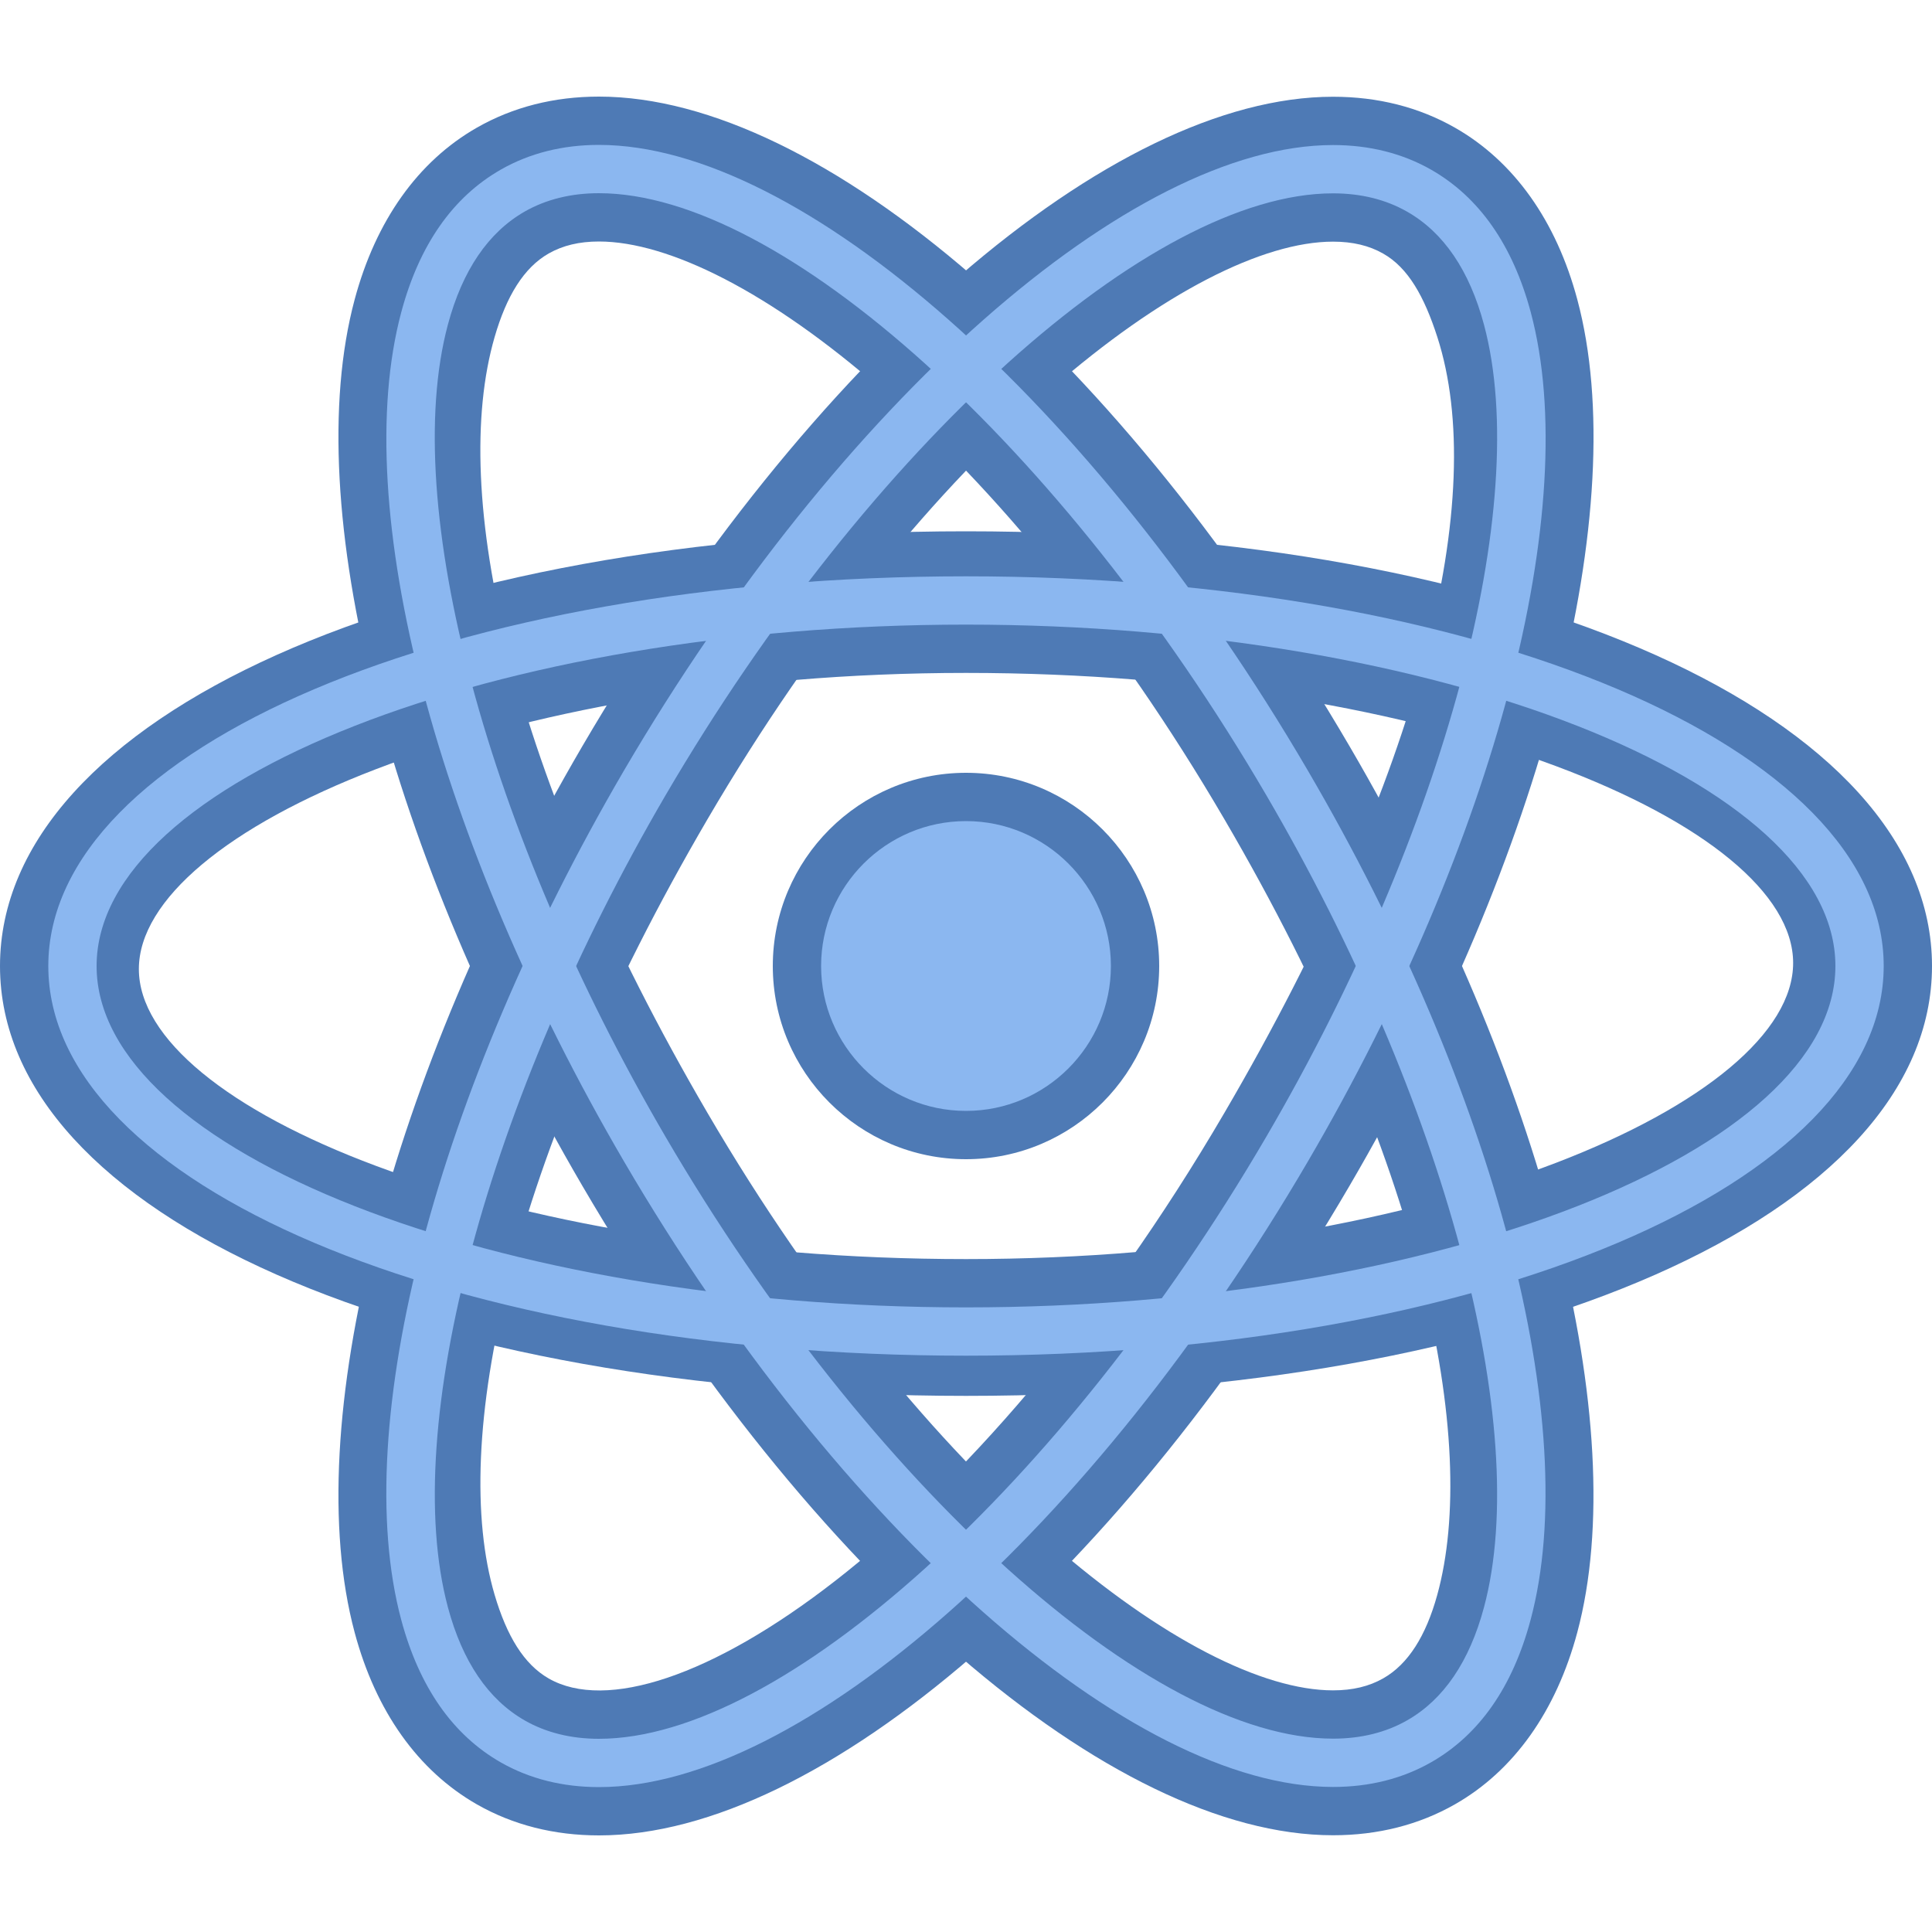
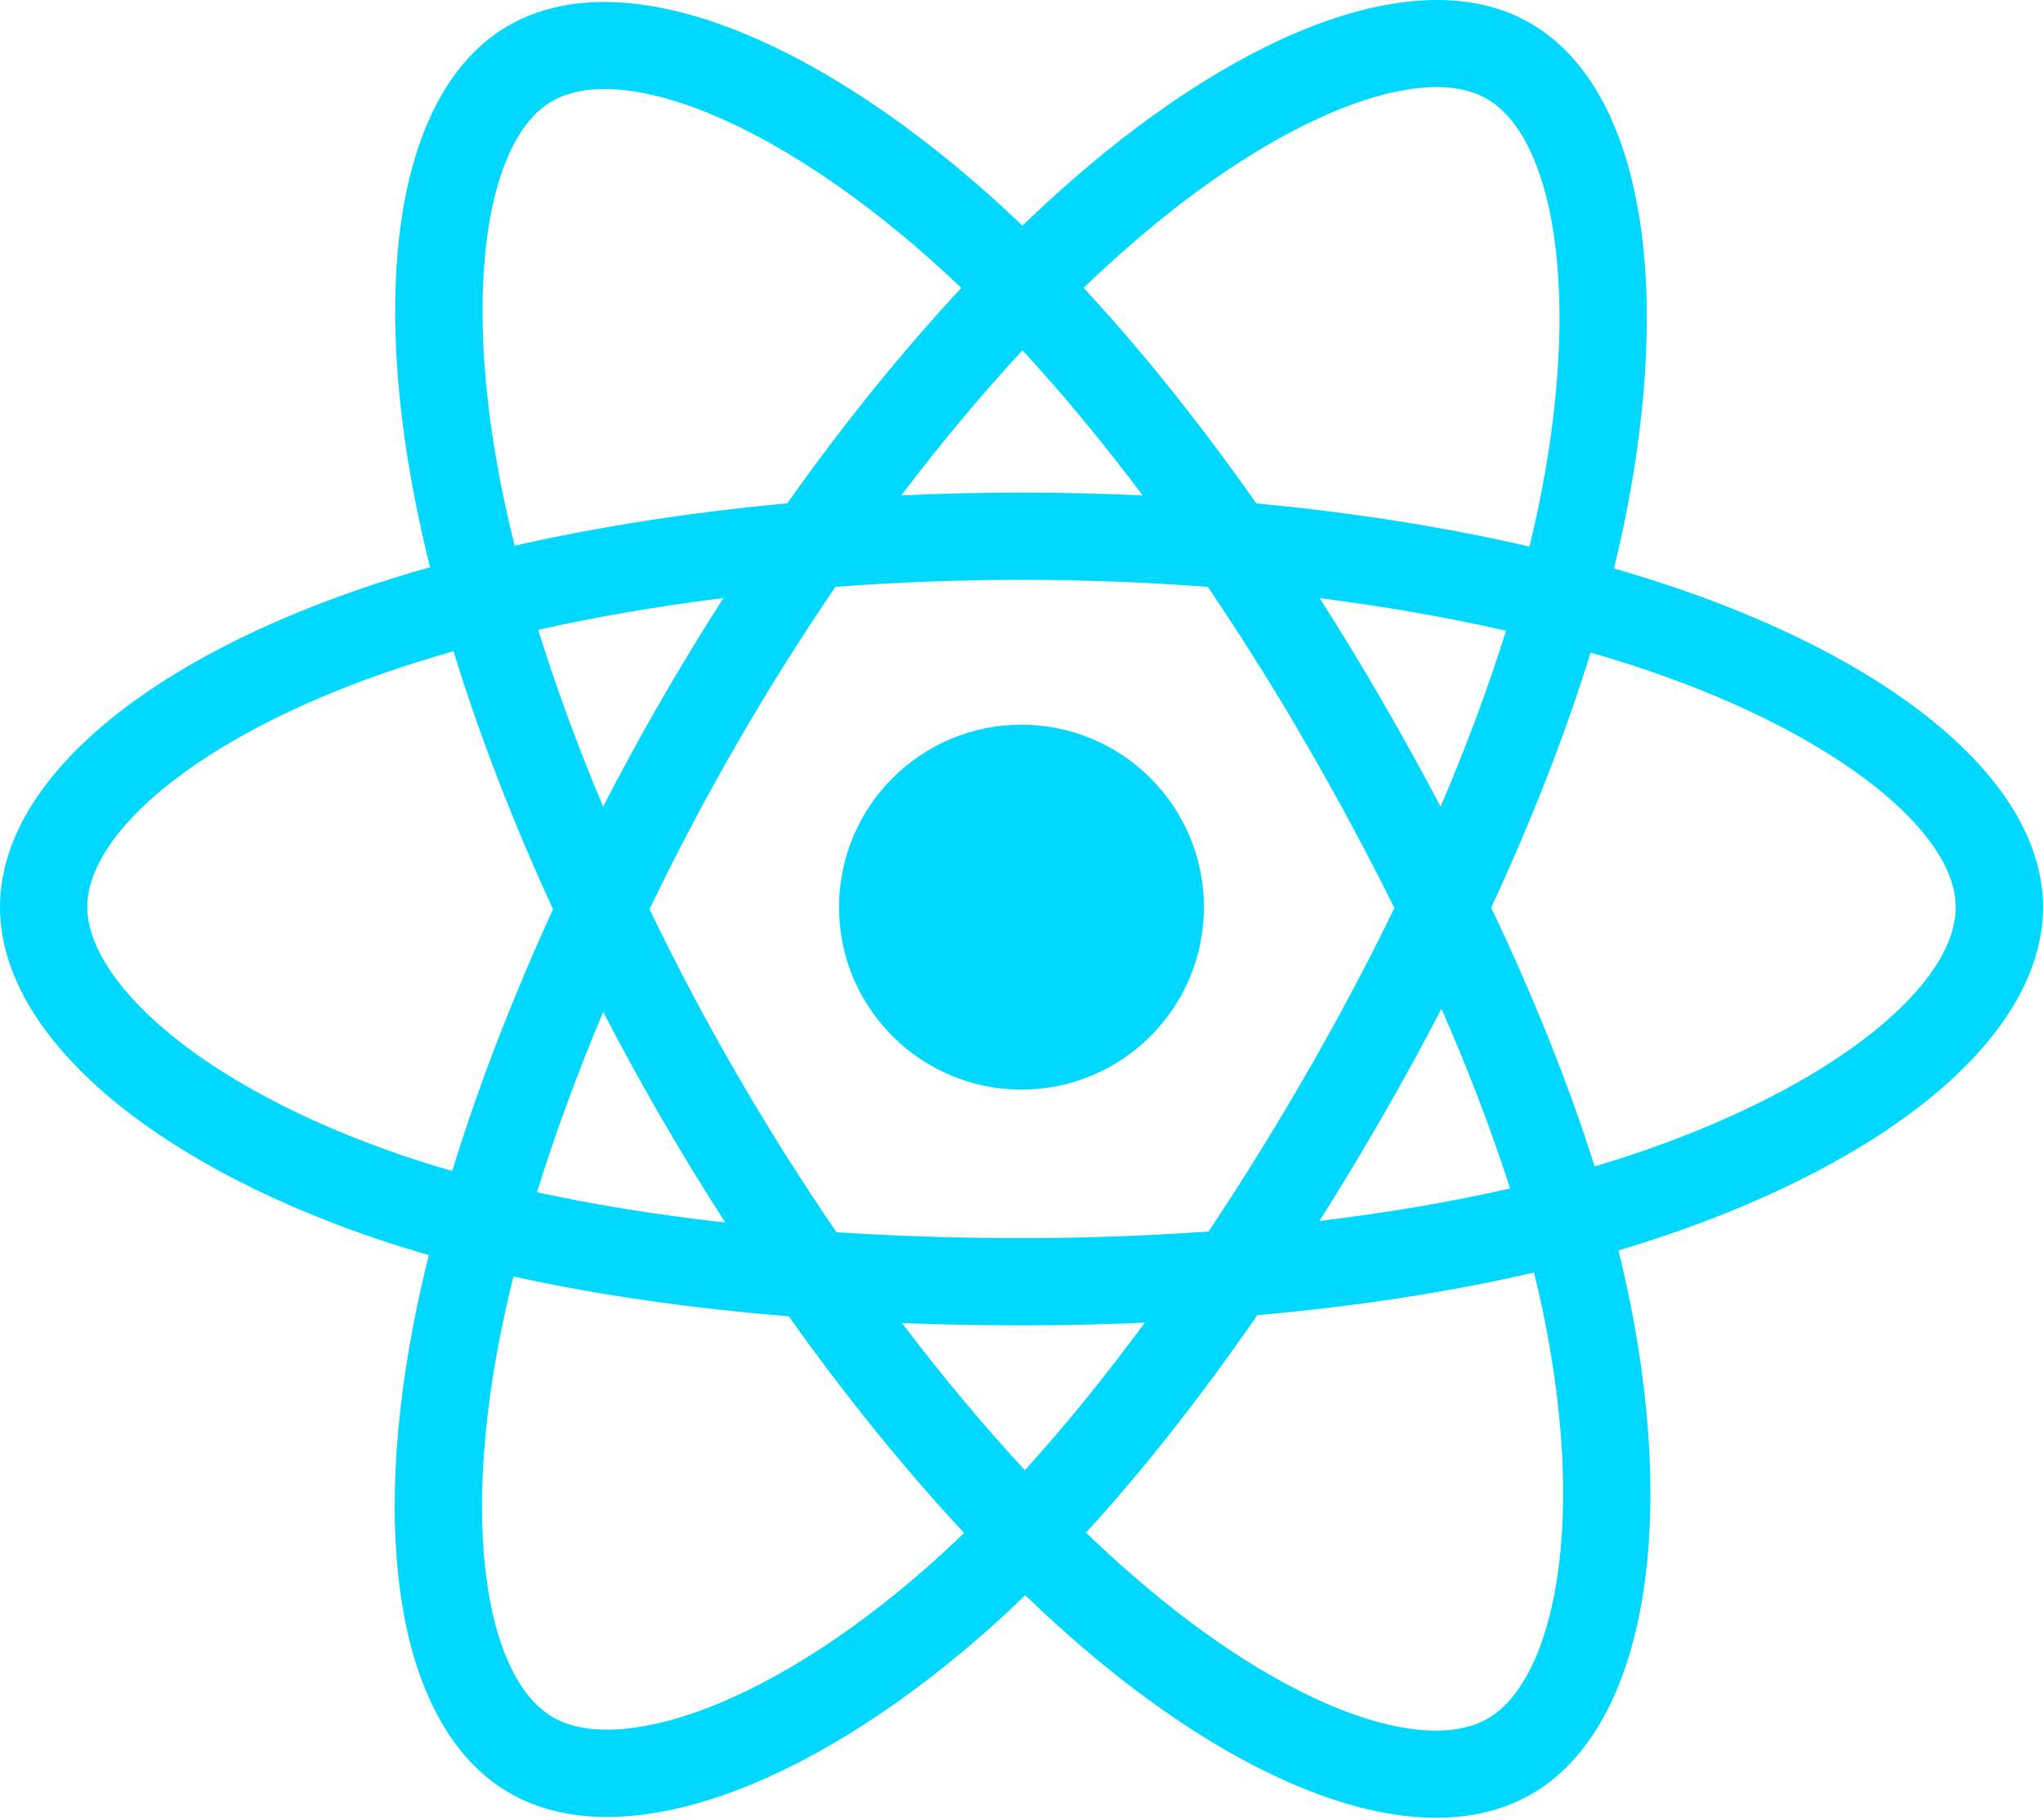
- <svg xmlns="http://www.w3.org/2000/svg" x="0px" y="0px" width="40" height="40" viewBox="0 0 40 40">
-   <path fill="#4e7ab5" d="M20,28.9C8.598,28.9,0,25.17,0,20s8.598-9,20-9s20,3.83,20,9S31.402,28.9,20,28.9z M20,13.932 c-9.729,0-17.125,3.266-17.125,6.131S10.271,26.068,20,26.068s17.125-3.266,17.125-6.131S29.729,13.932,20,13.932z" />
-   <path fill="#4e7ab5" d="M12.402,38C12.401,38,12.402,38,12.402,38c-0.931,0-1.781-0.216-2.528-0.642 c-1.22-0.697-2.095-1.928-2.532-3.562c-1.146-4.282,0.703-11.482,4.713-18.344C16.76,7.407,23.007,2.003,27.599,2.003 c0.93,0,1.78,0.216,2.527,0.642c1.218,0.695,2.094,1.925,2.531,3.558c1.147,4.282-0.703,11.483-4.715,18.345 C23.241,32.594,16.995,38,12.402,38z M27.599,5.003c-2.888,0-8.409,4.193-12.954,11.963c-4.123,7.056-5.332,12.909-4.404,16.054 c0.251,0.849,0.605,1.438,1.121,1.732c2.361,1.348,8.809-2.85,13.991-11.717c4.125-7.057,5.46-12.785,4.406-16.055 c-0.271-0.841-0.604-1.435-1.119-1.728C28.347,5.084,28.006,5.003,27.599,5.003z" />
-   <path fill="#4e7ab5" d="M27.599,37.997C27.599,37.997,27.599,37.997,27.599,37.997c-4.597-0.001-10.843-5.405-15.544-13.449 c-4.01-6.862-5.859-14.063-4.713-18.344C7.779,4.57,8.654,3.339,9.873,2.643C10.621,2.216,11.471,2,12.4,2 c4.595,0,10.84,5.406,15.542,13.452c4.011,6.861,5.86,14.062,4.714,18.345c-0.438,1.633-1.313,2.863-2.53,3.558 C29.379,37.781,28.528,37.997,27.599,37.997z M12.4,5c-0.407,0-0.747,0.082-1.04,0.248c-0.515,0.294-0.874,0.881-1.12,1.732 c-0.928,3.208,0.281,8.999,4.404,16.055c4.541,7.769,10.063,11.962,12.954,11.962l0,0c0.408,0,0.748-0.082,1.041-0.249 c0.514-0.292,0.883-0.876,1.118-1.728c0.867-3.146-0.281-9-4.405-16.055C20.811,9.194,15.29,5,12.4,5z" />
-   <path fill="#8bb7f0" d="M23.5,20c0,1.935-1.565,3.5-3.5,3.5s-3.5-1.565-3.5-3.5s1.565-3.5,3.5-3.5S23.5,18.065,23.5,20z" />
-   <path fill="#4e7ab5" d="M20,24c-2.206,0-4-1.794-4-4s1.794-4,4-4s4,1.794,4,4S22.206,24,20,24z M20,17c-1.654,0-3,1.346-3,3 s1.346,3,3,3s3-1.346,3-3S21.654,17,20,17z" />
-   <path fill="#8bb7f0" d="M20,28.068C9.346,28.068,1,24.524,1,20s8.346-8.068,19-8.068S39,15.476,39,20 S30.654,28.068,20,28.068z M20,12.932c-9.757,0-18,3.237-18,7.068s8.243,7.068,18,7.068S38,23.832,38,20S29.757,12.932,20,12.932z" />
-   <path fill="#8bb7f0" d="M12.402,37C12.401,37,12.402,37,12.402,37c-0.755,0-1.438-0.172-2.033-0.511 c-0.996-0.569-1.689-1.562-2.062-2.952c-1.081-4.037,0.729-10.938,4.61-17.581C17.379,8.33,23.416,3.003,27.599,3.003 c0.754,0,1.438,0.172,2.032,0.511c0.995,0.568,1.688,1.56,2.061,2.948c1.081,4.037-0.729,10.938-4.612,17.582 C22.621,31.672,16.586,37,12.402,37z M27.599,4.003c-3.784,0-9.595,5.239-13.817,12.458c-3.695,6.325-5.507,13.083-4.508,16.818 c0.301,1.123,0.836,1.91,1.592,2.342C11.307,35.872,11.823,36,12.401,36c3.785,0,9.595-5.24,13.814-12.461 c3.697-6.326,5.51-13.085,4.509-16.818c-0.3-1.121-0.835-1.908-1.59-2.338C28.693,4.131,28.177,4.003,27.599,4.003z" />
-   <g>
-     <path fill="#8bb7f0" d="M27.599,36.997C27.599,36.997,27.599,36.997,27.599,36.997c-4.187-0.001-10.224-5.327-14.681-12.953 C9.036,17.401,7.227,10.5,8.308,6.463c0.372-1.39,1.065-2.383,2.062-2.952C10.964,3.172,11.647,3,12.4,3 c4.185,0,10.221,5.328,14.679,12.956c3.883,6.642,5.692,13.543,4.61,17.582c-0.371,1.389-1.064,2.381-2.059,2.948 C29.036,36.825,28.353,36.997,27.599,36.997z M12.4,4c-0.577,0-1.094,0.128-1.535,0.379c-0.756,0.432-1.291,1.219-1.592,2.342 c-0.999,3.734,0.813,10.493,4.508,16.818C18,30.757,23.812,35.996,27.599,35.997l0,0c0.578,0,1.095-0.128,1.536-0.38 c0.754-0.43,1.289-1.217,1.589-2.338c1-3.735-0.812-10.494-4.508-16.818C21.996,9.241,16.187,4,12.4,4z" />
-   </g>
+ <svg xmlns="http://www.w3.org/2000/svg" aria-hidden="true" role="img" class="iconify iconify--logos" width="35.93" height="32" preserveAspectRatio="xMidYMid meet" viewBox="0 0 256 228">
+   <path fill="#00D8FF" d="M210.483 73.824a171.49 171.49 0 0 0-8.24-2.597c.465-1.9.893-3.777 1.273-5.621c6.238-30.281 2.16-54.676-11.769-62.708c-13.355-7.7-35.196.329-57.254 19.526a171.23 171.23 0 0 0-6.375 5.848a155.866 155.866 0 0 0-4.241-3.917C100.759 3.829 77.587-4.822 63.673 3.233C50.33 10.957 46.379 33.89 51.995 62.588a170.974 170.974 0 0 0 1.892 8.48c-3.28.932-6.445 1.924-9.474 2.98C17.309 83.498 0 98.307 0 113.668c0 15.865 18.582 31.778 46.812 41.427a145.52 145.52 0 0 0 6.921 2.165a167.467 167.467 0 0 0-2.01 9.138c-5.354 28.2-1.173 50.591 12.134 58.266c13.744 7.926 36.812-.22 59.273-19.855a145.567 145.567 0 0 0 5.342-4.923a168.064 168.064 0 0 0 6.92 6.314c21.758 18.722 43.246 26.282 56.54 18.586c13.731-7.949 18.194-32.003 12.4-61.268a145.016 145.016 0 0 0-1.535-6.842c1.62-.48 3.21-.974 4.76-1.488c29.348-9.723 48.443-25.443 48.443-41.52c0-15.417-17.868-30.326-45.517-39.844Zm-6.365 70.984c-1.4.463-2.836.91-4.3 1.345c-3.24-10.257-7.612-21.163-12.963-32.432c5.106-11 9.31-21.767 12.459-31.957c2.619.758 5.16 1.557 7.61 2.4c23.69 8.156 38.14 20.213 38.14 29.504c0 9.896-15.606 22.743-40.946 31.14Zm-10.514 20.834c2.562 12.94 2.927 24.64 1.23 33.787c-1.524 8.219-4.59 13.698-8.382 15.893c-8.067 4.67-25.32-1.4-43.927-17.412a156.726 156.726 0 0 1-6.437-5.87c7.214-7.889 14.423-17.06 21.459-27.246c12.376-1.098 24.068-2.894 34.671-5.345a134.17 134.17 0 0 1 1.386 6.193ZM87.276 214.515c-7.882 2.783-14.16 2.863-17.955.675c-8.075-4.657-11.432-22.636-6.853-46.752a156.923 156.923 0 0 1 1.869-8.499c10.486 2.32 22.093 3.988 34.498 4.994c7.084 9.967 14.501 19.128 21.976 27.15a134.668 134.668 0 0 1-4.877 4.492c-9.933 8.682-19.886 14.842-28.658 17.94ZM50.35 144.747c-12.483-4.267-22.792-9.812-29.858-15.863c-6.35-5.437-9.555-10.836-9.555-15.216c0-9.322 13.897-21.212 37.076-29.293c2.813-.98 5.757-1.905 8.812-2.773c3.204 10.42 7.406 21.315 12.477 32.332c-5.137 11.18-9.399 22.249-12.634 32.792a134.718 134.718 0 0 1-6.318-1.979Zm12.378-84.26c-4.811-24.587-1.616-43.134 6.425-47.789c8.564-4.958 27.502 2.111 47.463 19.835a144.318 144.318 0 0 1 3.841 3.545c-7.438 7.987-14.787 17.08-21.808 26.988c-12.04 1.116-23.565 2.908-34.161 5.309a160.342 160.342 0 0 1-1.76-7.887Zm110.427 27.268a347.8 347.8 0 0 0-7.785-12.803c8.168 1.033 15.994 2.404 23.343 4.08c-2.206 7.072-4.956 14.465-8.193 22.045a381.151 381.151 0 0 0-7.365-13.322Zm-45.032-43.861c5.044 5.465 10.096 11.566 15.065 18.186a322.04 322.04 0 0 0-30.257-.006c4.974-6.559 10.069-12.652 15.192-18.18ZM82.802 87.83a323.167 323.167 0 0 0-7.227 13.238c-3.184-7.553-5.909-14.98-8.134-22.152c7.304-1.634 15.093-2.97 23.209-3.984a321.524 321.524 0 0 0-7.848 12.897Zm8.081 65.352c-8.385-.936-16.291-2.203-23.593-3.793c2.26-7.3 5.045-14.885 8.298-22.6a321.187 321.187 0 0 0 7.257 13.246c2.594 4.48 5.28 8.868 8.038 13.147Zm37.542 31.03c-5.184-5.592-10.354-11.779-15.403-18.433c4.902.192 9.899.29 14.978.29c5.218 0 10.376-.117 15.453-.343c-4.985 6.774-10.018 12.97-15.028 18.486Zm52.198-57.817c3.422 7.8 6.306 15.345 8.596 22.52c-7.422 1.694-15.436 3.058-23.88 4.071a382.417 382.417 0 0 0 7.859-13.026a347.403 347.403 0 0 0 7.425-13.565Zm-16.898 8.101a358.557 358.557 0 0 1-12.281 19.815a329.4 329.4 0 0 1-23.444.823c-7.967 0-15.716-.248-23.178-.732a310.202 310.202 0 0 1-12.513-19.846h.001a307.41 307.41 0 0 1-10.923-20.627a310.278 310.278 0 0 1 10.89-20.637l-.001.001a307.318 307.318 0 0 1 12.413-19.761c7.613-.576 15.42-.876 23.31-.876H128c7.926 0 15.743.303 23.354.883a329.357 329.357 0 0 1 12.335 19.695a358.489 358.489 0 0 1 11.036 20.54a329.472 329.472 0 0 1-11 20.722Zm22.56-122.124c8.572 4.944 11.906 24.881 6.52 51.026c-.344 1.668-.73 3.367-1.15 5.09c-10.622-2.452-22.155-4.275-34.23-5.408c-7.034-10.017-14.323-19.124-21.64-27.008a160.789 160.789 0 0 1 5.888-5.4c18.9-16.447 36.564-22.941 44.612-18.3ZM128 90.808c12.625 0 22.86 10.235 22.86 22.86s-10.235 22.86-22.86 22.86s-22.86-10.235-22.86-22.86s10.235-22.86 22.86-22.86Z" />
</svg>
